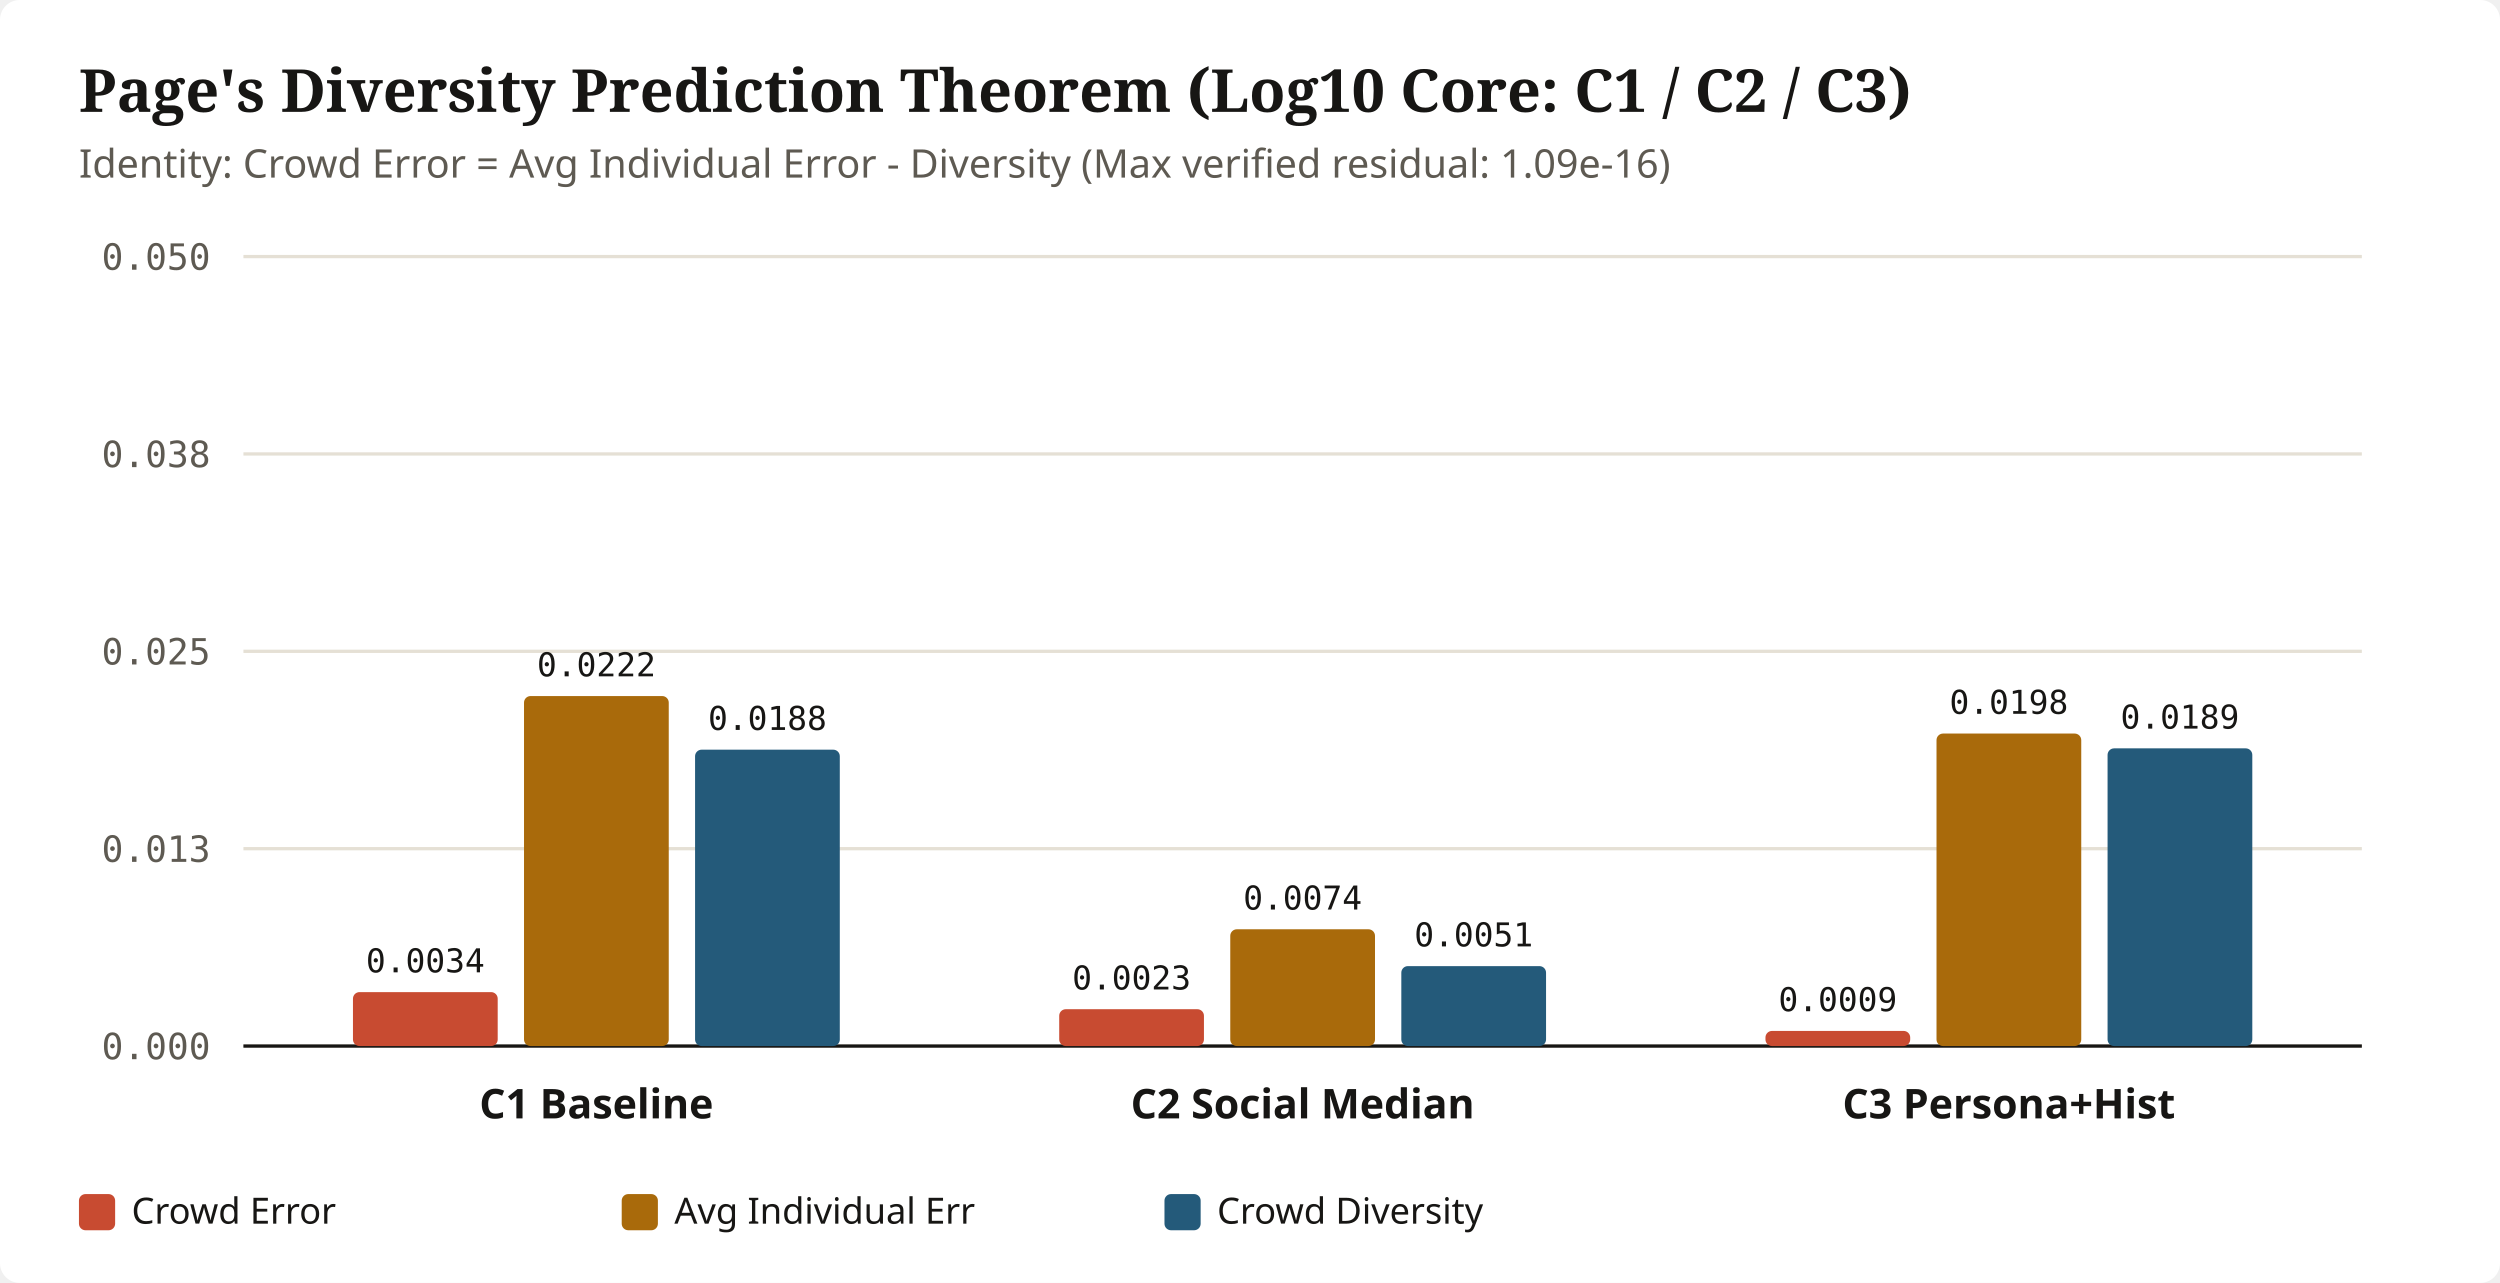
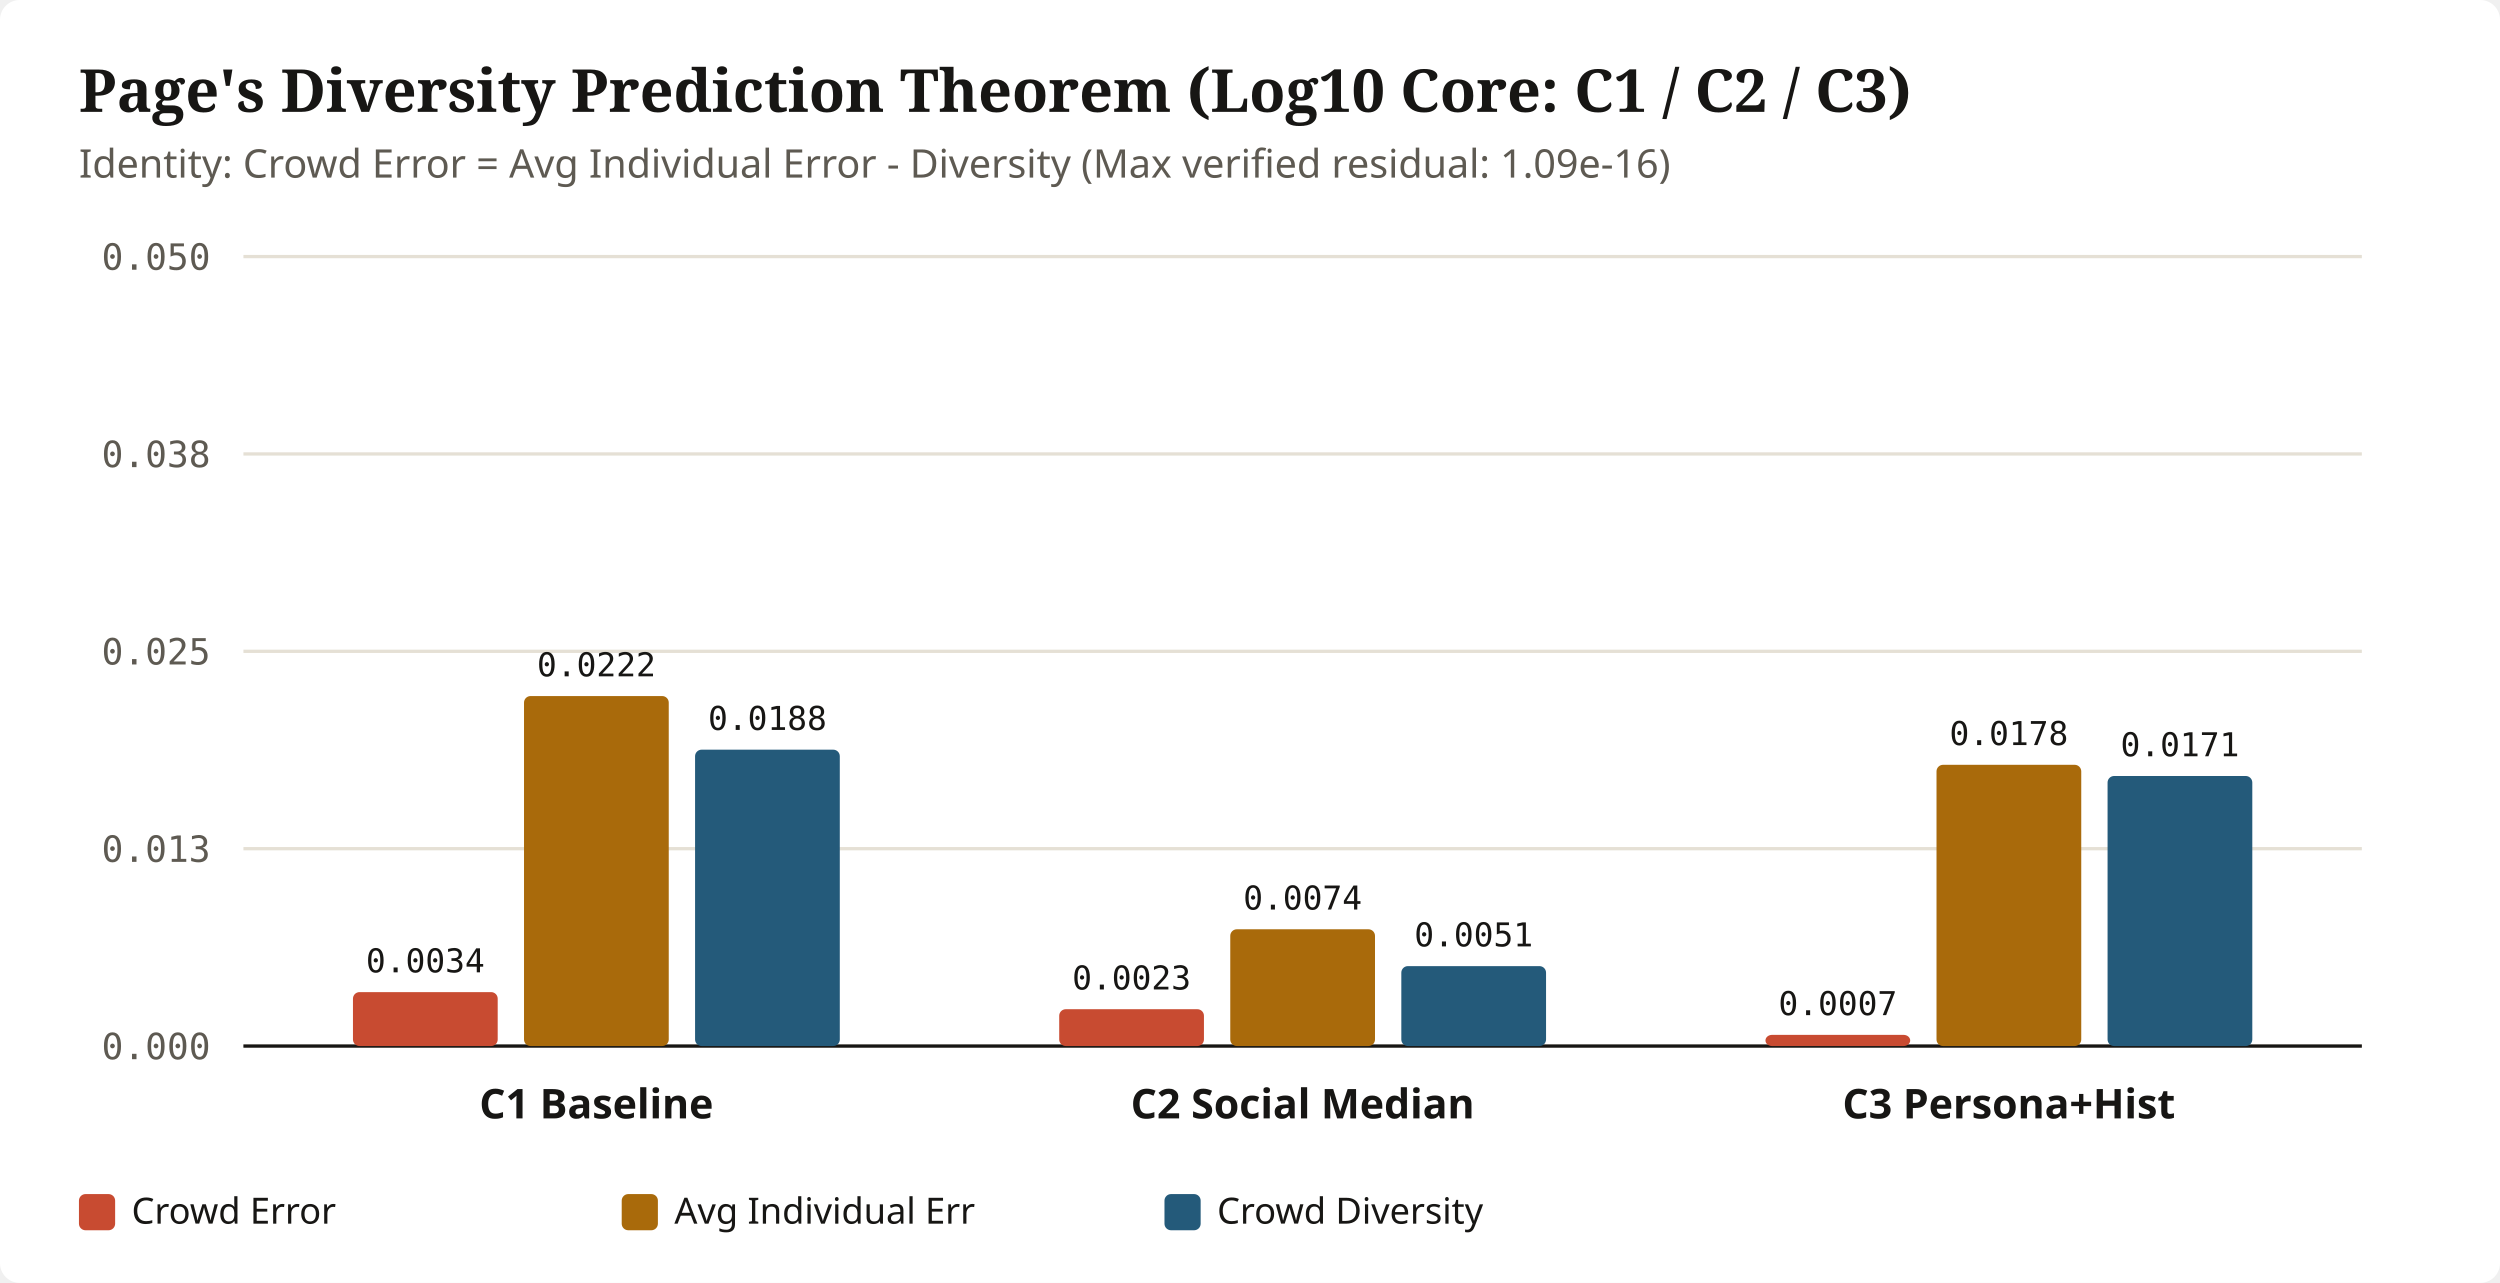
<svg xmlns="http://www.w3.org/2000/svg" viewBox="0 0 760 390" width="760" height="390" role="img" aria-label="Pages Diversity Prediction Theorem">
  <rect width="760" height="390" fill="#FFFFFF" rx="6" />
  <text x="24" y="34" font-family="Georgia,serif" font-size="18" font-weight="700" fill="#171614">Page's Diversity Prediction Theorem (Log10 Core: C1 / C2 / C3)</text>
  <text x="24" y="54" font-family="sans-serif" font-size="12" fill="#5E5A52">Identity: Crowd Error = Avg Individual Error - Diversity (Max verified residual: 1.09e-16)</text>
  <line x1="74" y1="318.0" x2="718" y2="318.0" stroke="#E5E0D5" stroke-width="1" />
  <text x="64" y="322.0" text-anchor="end" font-family="monospace" font-size="11" fill="#5E5A52">0.000</text>
  <line x1="74" y1="258.0" x2="718" y2="258.0" stroke="#E5E0D5" stroke-width="1" />
  <text x="64" y="262.0" text-anchor="end" font-family="monospace" font-size="11" fill="#5E5A52">0.013</text>
  <line x1="74" y1="198.0" x2="718" y2="198.0" stroke="#E5E0D5" stroke-width="1" />
  <text x="64" y="202.0" text-anchor="end" font-family="monospace" font-size="11" fill="#5E5A52">0.025</text>
  <line x1="74" y1="138.0" x2="718" y2="138.0" stroke="#E5E0D5" stroke-width="1" />
  <text x="64" y="142.0" text-anchor="end" font-family="monospace" font-size="11" fill="#5E5A52">0.038</text>
  <line x1="74" y1="78.0" x2="718" y2="78.0" stroke="#E5E0D5" stroke-width="1" />
  <text x="64" y="82.0" text-anchor="end" font-family="monospace" font-size="11" fill="#5E5A52">0.050</text>
  <line x1="74" y1="318" x2="718" y2="318" stroke="#171614" stroke-width="1" />
  <text x="181.3" y="340" text-anchor="middle" font-family="sans-serif" font-size="12.5" font-weight="600" fill="#171614">C1 Baseline</text>
  <rect x="107.3" y="301.6" width="44.0" height="16.4" rx="2" fill="#C84B31" />
  <text x="129.3" y="295.6" text-anchor="middle" font-family="monospace" font-size="10" fill="#171614">0.0034</text>
  <rect x="159.3" y="211.6" width="44.0" height="106.4" rx="2" fill="#A96A0B" />
  <text x="181.3" y="205.6" text-anchor="middle" font-family="monospace" font-size="10" fill="#171614">0.0222</text>
  <rect x="211.3" y="227.9" width="44.0" height="90.1" rx="2" fill="#245A7A" />
  <text x="233.3" y="221.9" text-anchor="middle" font-family="monospace" font-size="10" fill="#171614">0.0188</text>
  <text x="396.0" y="340" text-anchor="middle" font-family="sans-serif" font-size="12.5" font-weight="600" fill="#171614">C2 Social Median</text>
  <rect x="322.0" y="306.8" width="44.0" height="11.2" rx="2" fill="#C84B31" />
  <text x="344.0" y="300.8" text-anchor="middle" font-family="monospace" font-size="10" fill="#171614">0.0023</text>
  <rect x="374.0" y="282.5" width="44.0" height="35.5" rx="2" fill="#A96A0B" />
  <text x="396.0" y="276.5" text-anchor="middle" font-family="monospace" font-size="10" fill="#171614">0.0074</text>
  <rect x="426.0" y="293.7" width="44.0" height="24.3" rx="2" fill="#245A7A" />
  <text x="448.0" y="287.7" text-anchor="middle" font-family="monospace" font-size="10" fill="#171614">0.0051</text>
  <text x="610.7" y="340" text-anchor="middle" font-family="sans-serif" font-size="12.5" font-weight="600" fill="#171614">C3 Persona+Hist</text>
-   <rect x="536.7" y="313.4" width="44.0" height="4.6" rx="2" fill="#C84B31" />
-   <text x="558.7" y="307.4" text-anchor="middle" font-family="monospace" font-size="10" fill="#171614">0.0009</text>
-   <rect x="588.7" y="223.0" width="44.0" height="95.0" rx="2" fill="#A96A0B" />
-   <text x="610.7" y="217.0" text-anchor="middle" font-family="monospace" font-size="10" fill="#171614">0.0198</text>
-   <rect x="640.7" y="227.5" width="44.0" height="90.5" rx="2" fill="#245A7A" />
-   <text x="662.7" y="221.5" text-anchor="middle" font-family="monospace" font-size="10" fill="#171614">0.0189</text>
+   <rect x="536.7" y="314.6" width="44.0" height="3.4" rx="2" fill="#C84B31" />
+   <text x="558.7" y="308.6" text-anchor="middle" font-family="monospace" font-size="10" fill="#171614">0.0007</text>
+   <rect x="588.7" y="232.5" width="44.0" height="85.5" rx="2" fill="#A96A0B" />
+   <text x="610.7" y="226.5" text-anchor="middle" font-family="monospace" font-size="10" fill="#171614">0.0178</text>
+   <rect x="640.7" y="235.9" width="44.0" height="82.1" rx="2" fill="#245A7A" />
+   <text x="662.7" y="229.9" text-anchor="middle" font-family="monospace" font-size="10" fill="#171614">0.0171</text>
  <rect x="24" y="363" width="11" height="11" rx="2" fill="#C84B31" />
  <text x="40" y="372" font-family="sans-serif" font-size="11" fill="#171614">Crowd Error</text>
  <rect x="189" y="363" width="11" height="11" rx="2" fill="#A96A0B" />
  <text x="205" y="372" font-family="sans-serif" font-size="11" fill="#171614">Avg Individual Err</text>
  <rect x="354" y="363" width="11" height="11" rx="2" fill="#245A7A" />
  <text x="370" y="372" font-family="sans-serif" font-size="11" fill="#171614">Crowd Diversity</text>
</svg>
